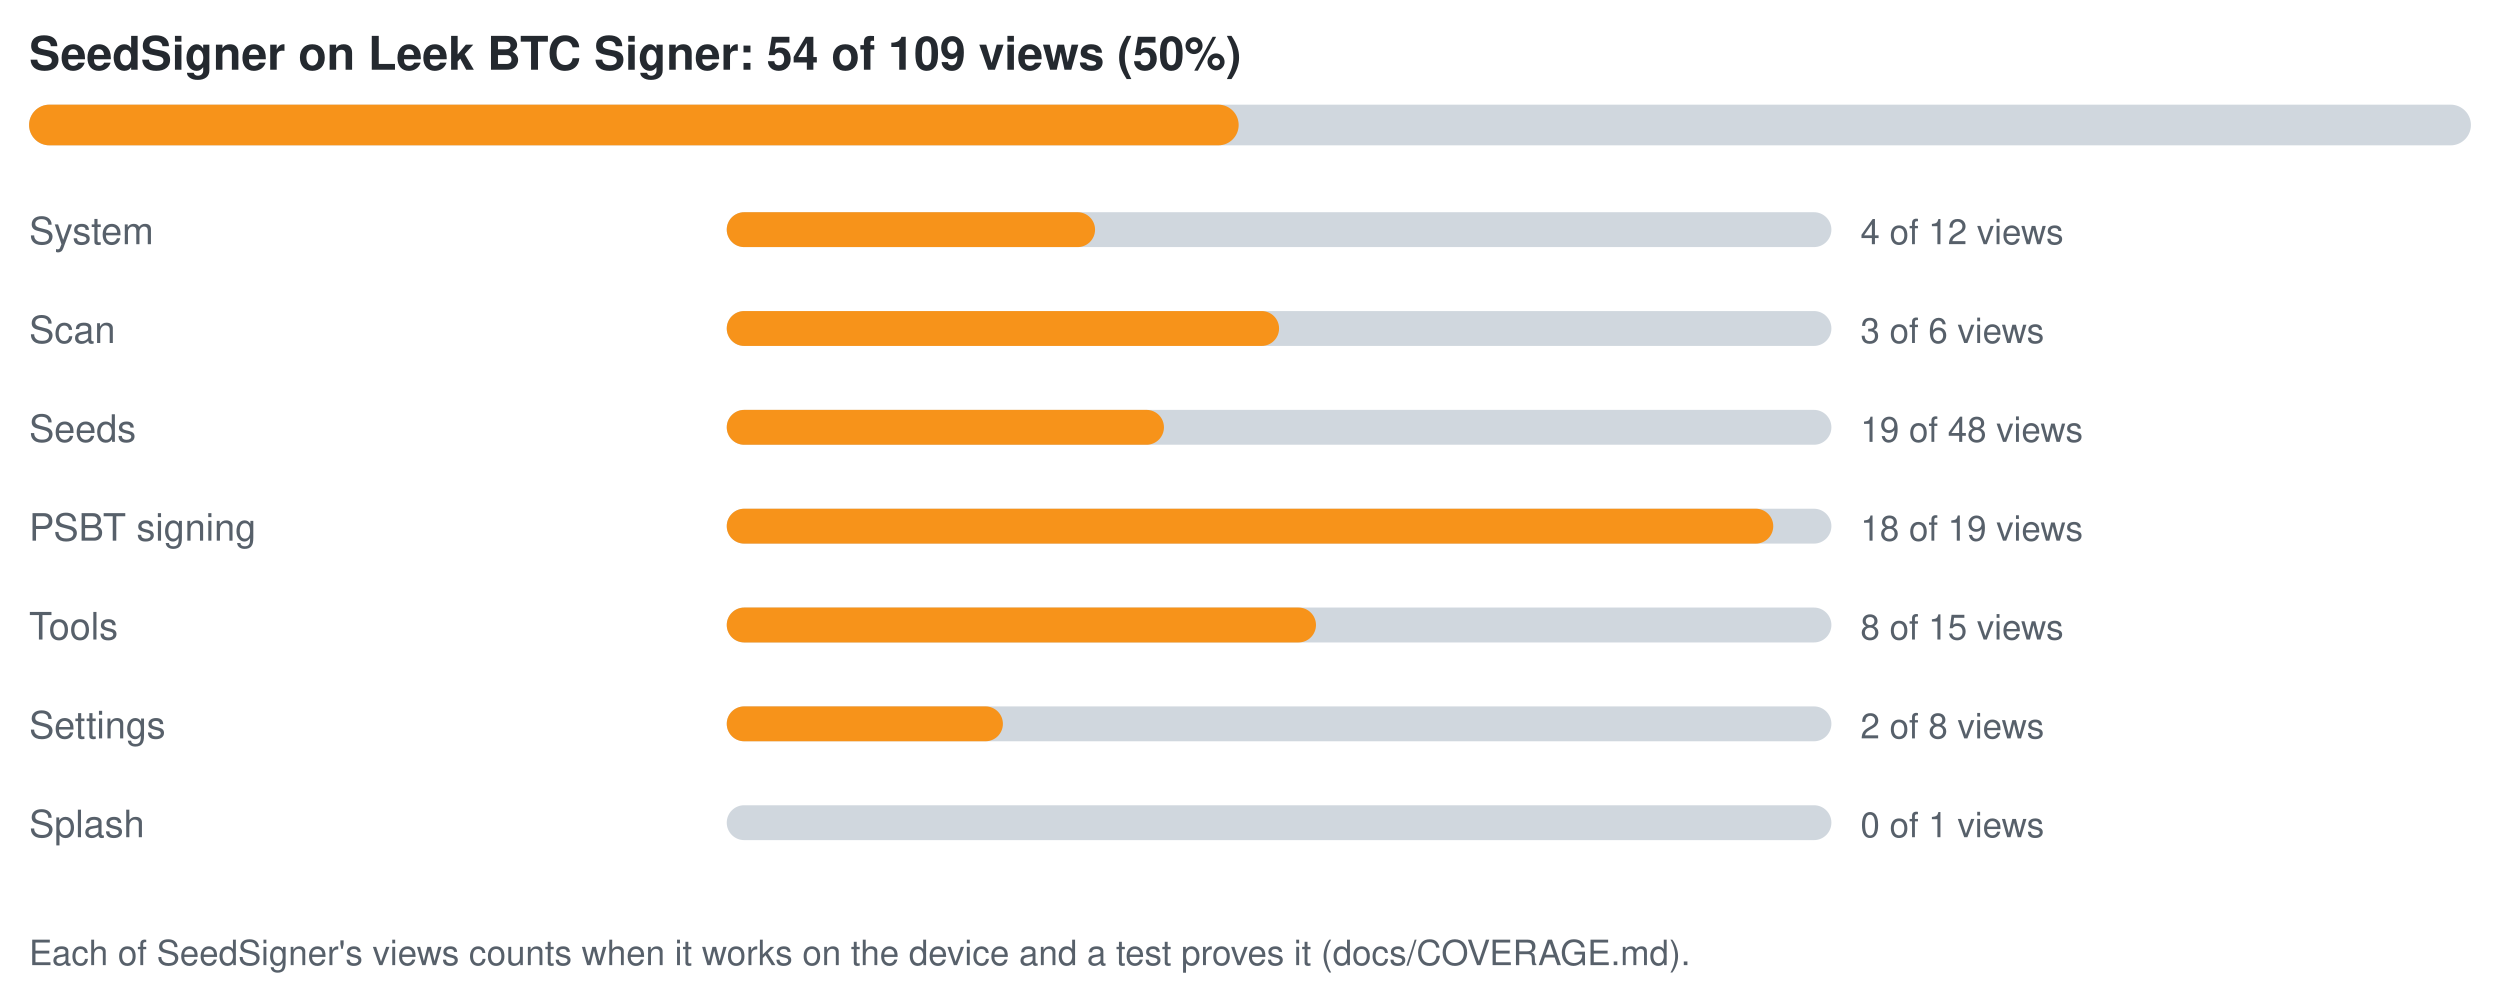
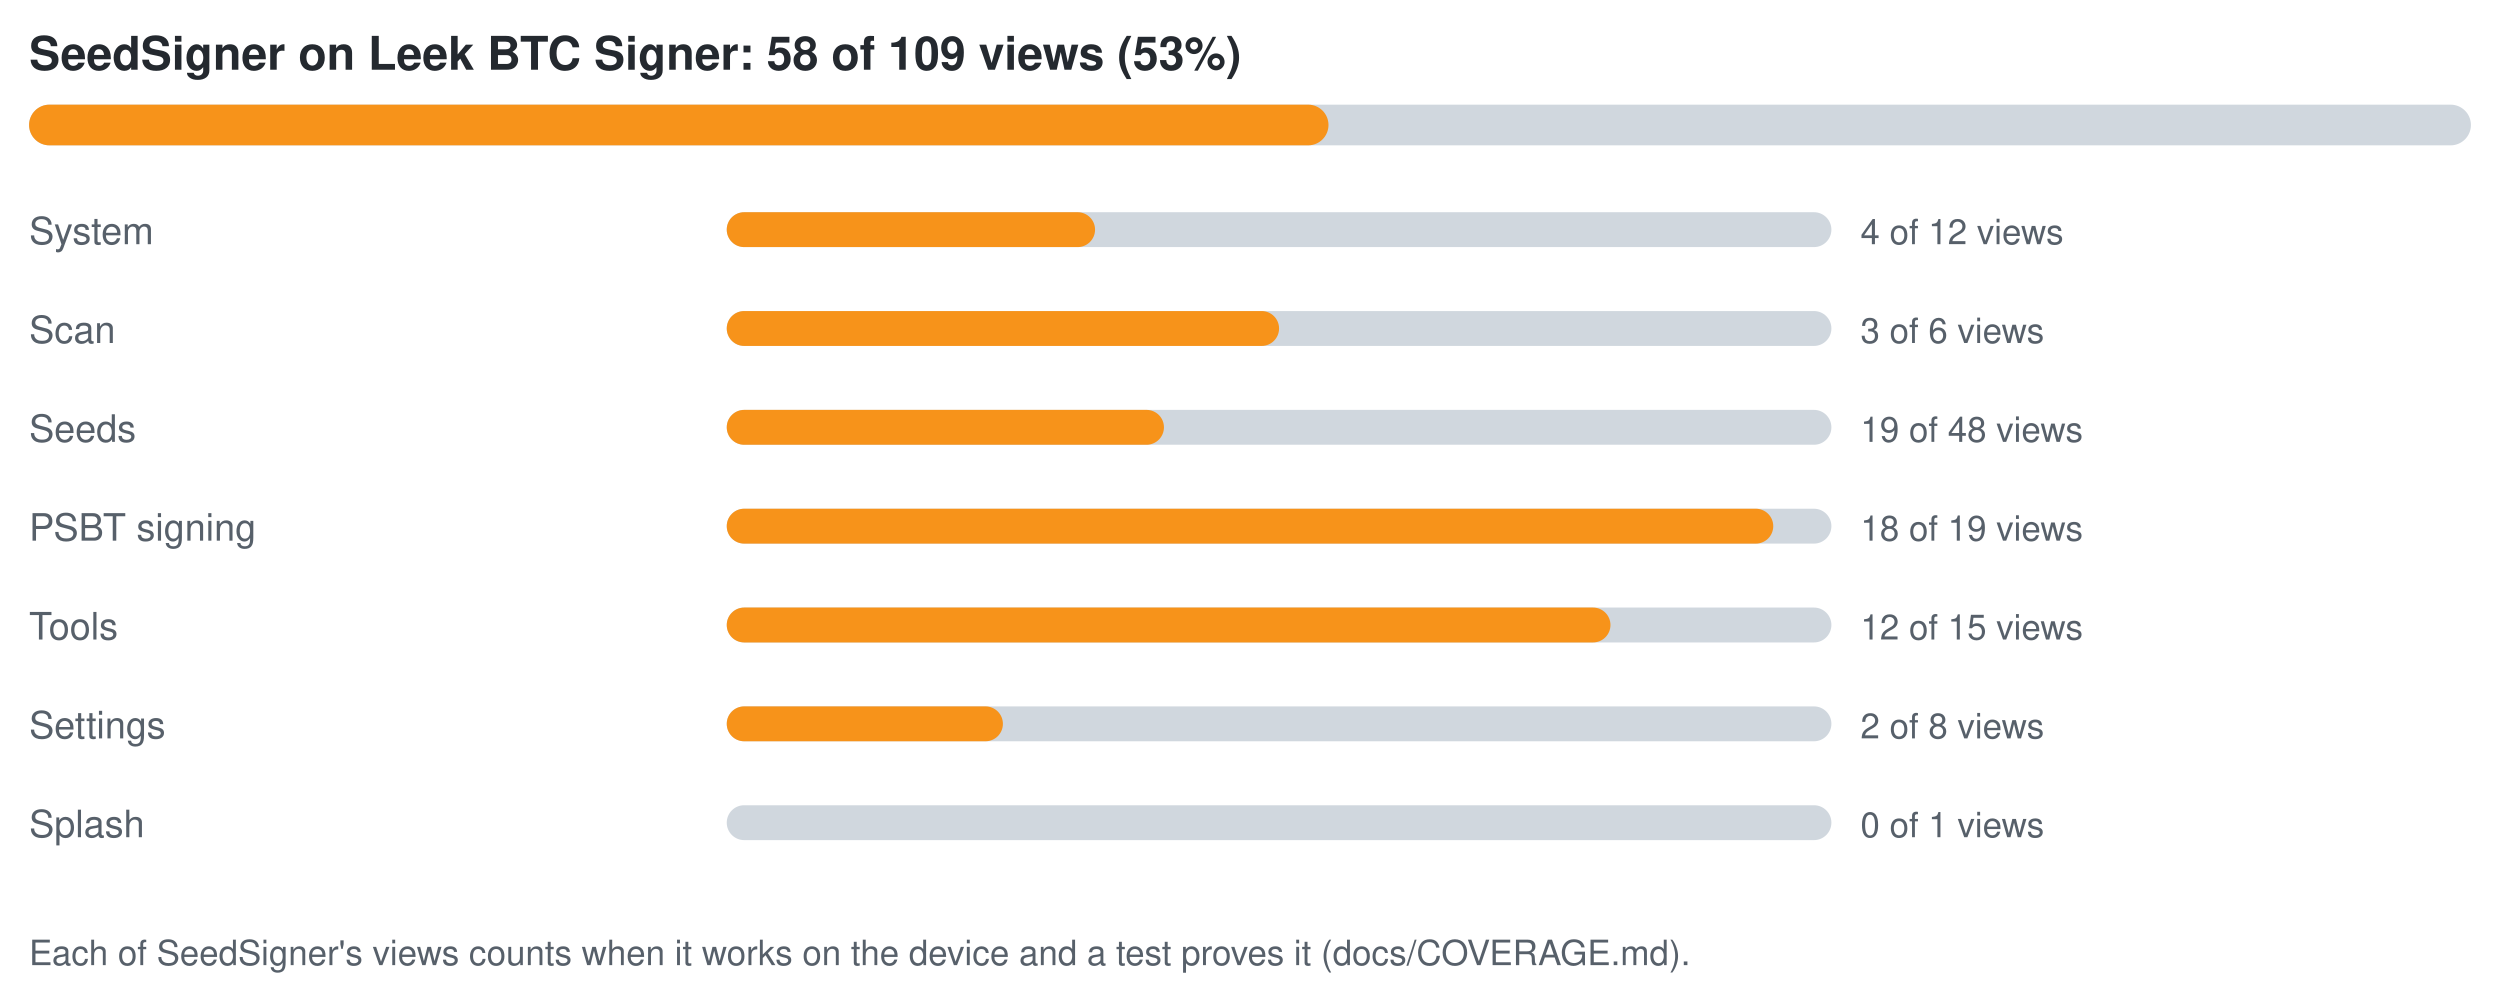
<svg xmlns="http://www.w3.org/2000/svg" width="860" height="342" viewBox="0 0 860 342" font-family="-apple-system,Segoe UI,Helvetica,Arial,sans-serif">
  <style>.t{fill:#57606a;font-size:13px}.h{fill:#24292f;font-size:16px;font-weight:600}.n{fill:#57606a;font-size:12px}.track{fill:#d0d7de}.done{fill:#f7931a}@media (prefers-color-scheme:dark){.t,.n{fill:#9198a1}.h{fill:#e6edf3}.track{fill:#30363d}}</style>
-   <text class="h" x="10" y="24">SeedSigner on Leek BTC Signer: 54 of 109 views (50%)</text>
+   <text class="h" x="10" y="24">SeedSigner on Leek BTC Signer: 58 of 109 views (53%)</text>
  <rect class="track" x="10" y="36" width="840" height="14" rx="7" />
-   <rect class="done" x="10" y="36" width="416.1" height="14" rx="7" />
+   <rect class="done" x="10" y="36" width="447.0" height="14" rx="7" />
  <text class="t" x="10" y="84">System</text>
  <rect class="track" x="250" y="73" width="380" height="12" rx="6" />
  <rect class="done" x="250" y="73" width="126.7" height="12" rx="6" />
  <text class="n" x="640" y="84">4 of 12 views</text>
  <text class="t" x="10" y="118">Scan</text>
  <rect class="track" x="250" y="107" width="380" height="12" rx="6" />
  <rect class="done" x="250" y="107" width="190.0" height="12" rx="6" />
  <text class="n" x="640" y="118">3 of 6 views</text>
  <text class="t" x="10" y="152">Seeds</text>
  <rect class="track" x="250" y="141" width="380" height="12" rx="6" />
  <rect class="done" x="250" y="141" width="150.4" height="12" rx="6" />
  <text class="n" x="640" y="152">19 of 48 views</text>
  <text class="t" x="10" y="186">PSBT signing</text>
  <rect class="track" x="250" y="175" width="380" height="12" rx="6" />
  <rect class="done" x="250" y="175" width="360.0" height="12" rx="6" />
  <text class="n" x="640" y="186">18 of 19 views</text>
  <text class="t" x="10" y="220">Tools</text>
  <rect class="track" x="250" y="209" width="380" height="12" rx="6" />
-   <rect class="done" x="250" y="209" width="202.7" height="12" rx="6" />
-   <text class="n" x="640" y="220">8 of 15 views</text>
+   <rect class="done" x="250" y="209" width="304.0" height="12" rx="6" />
+   <text class="n" x="640" y="220">12 of 15 views</text>
  <text class="t" x="10" y="254">Settings</text>
  <rect class="track" x="250" y="243" width="380" height="12" rx="6" />
  <rect class="done" x="250" y="243" width="95.0" height="12" rx="6" />
  <text class="n" x="640" y="254">2 of 8 views</text>
  <text class="t" x="10" y="288">Splash</text>
  <rect class="track" x="250" y="277" width="380" height="12" rx="6" />
  <text class="n" x="640" y="288">0 of 1 views</text>
  <text class="n" x="10" y="332">Each of SeedSigner's views counts when it works on the device and a test proves it (docs/COVERAGE.md).</text>
</svg>
